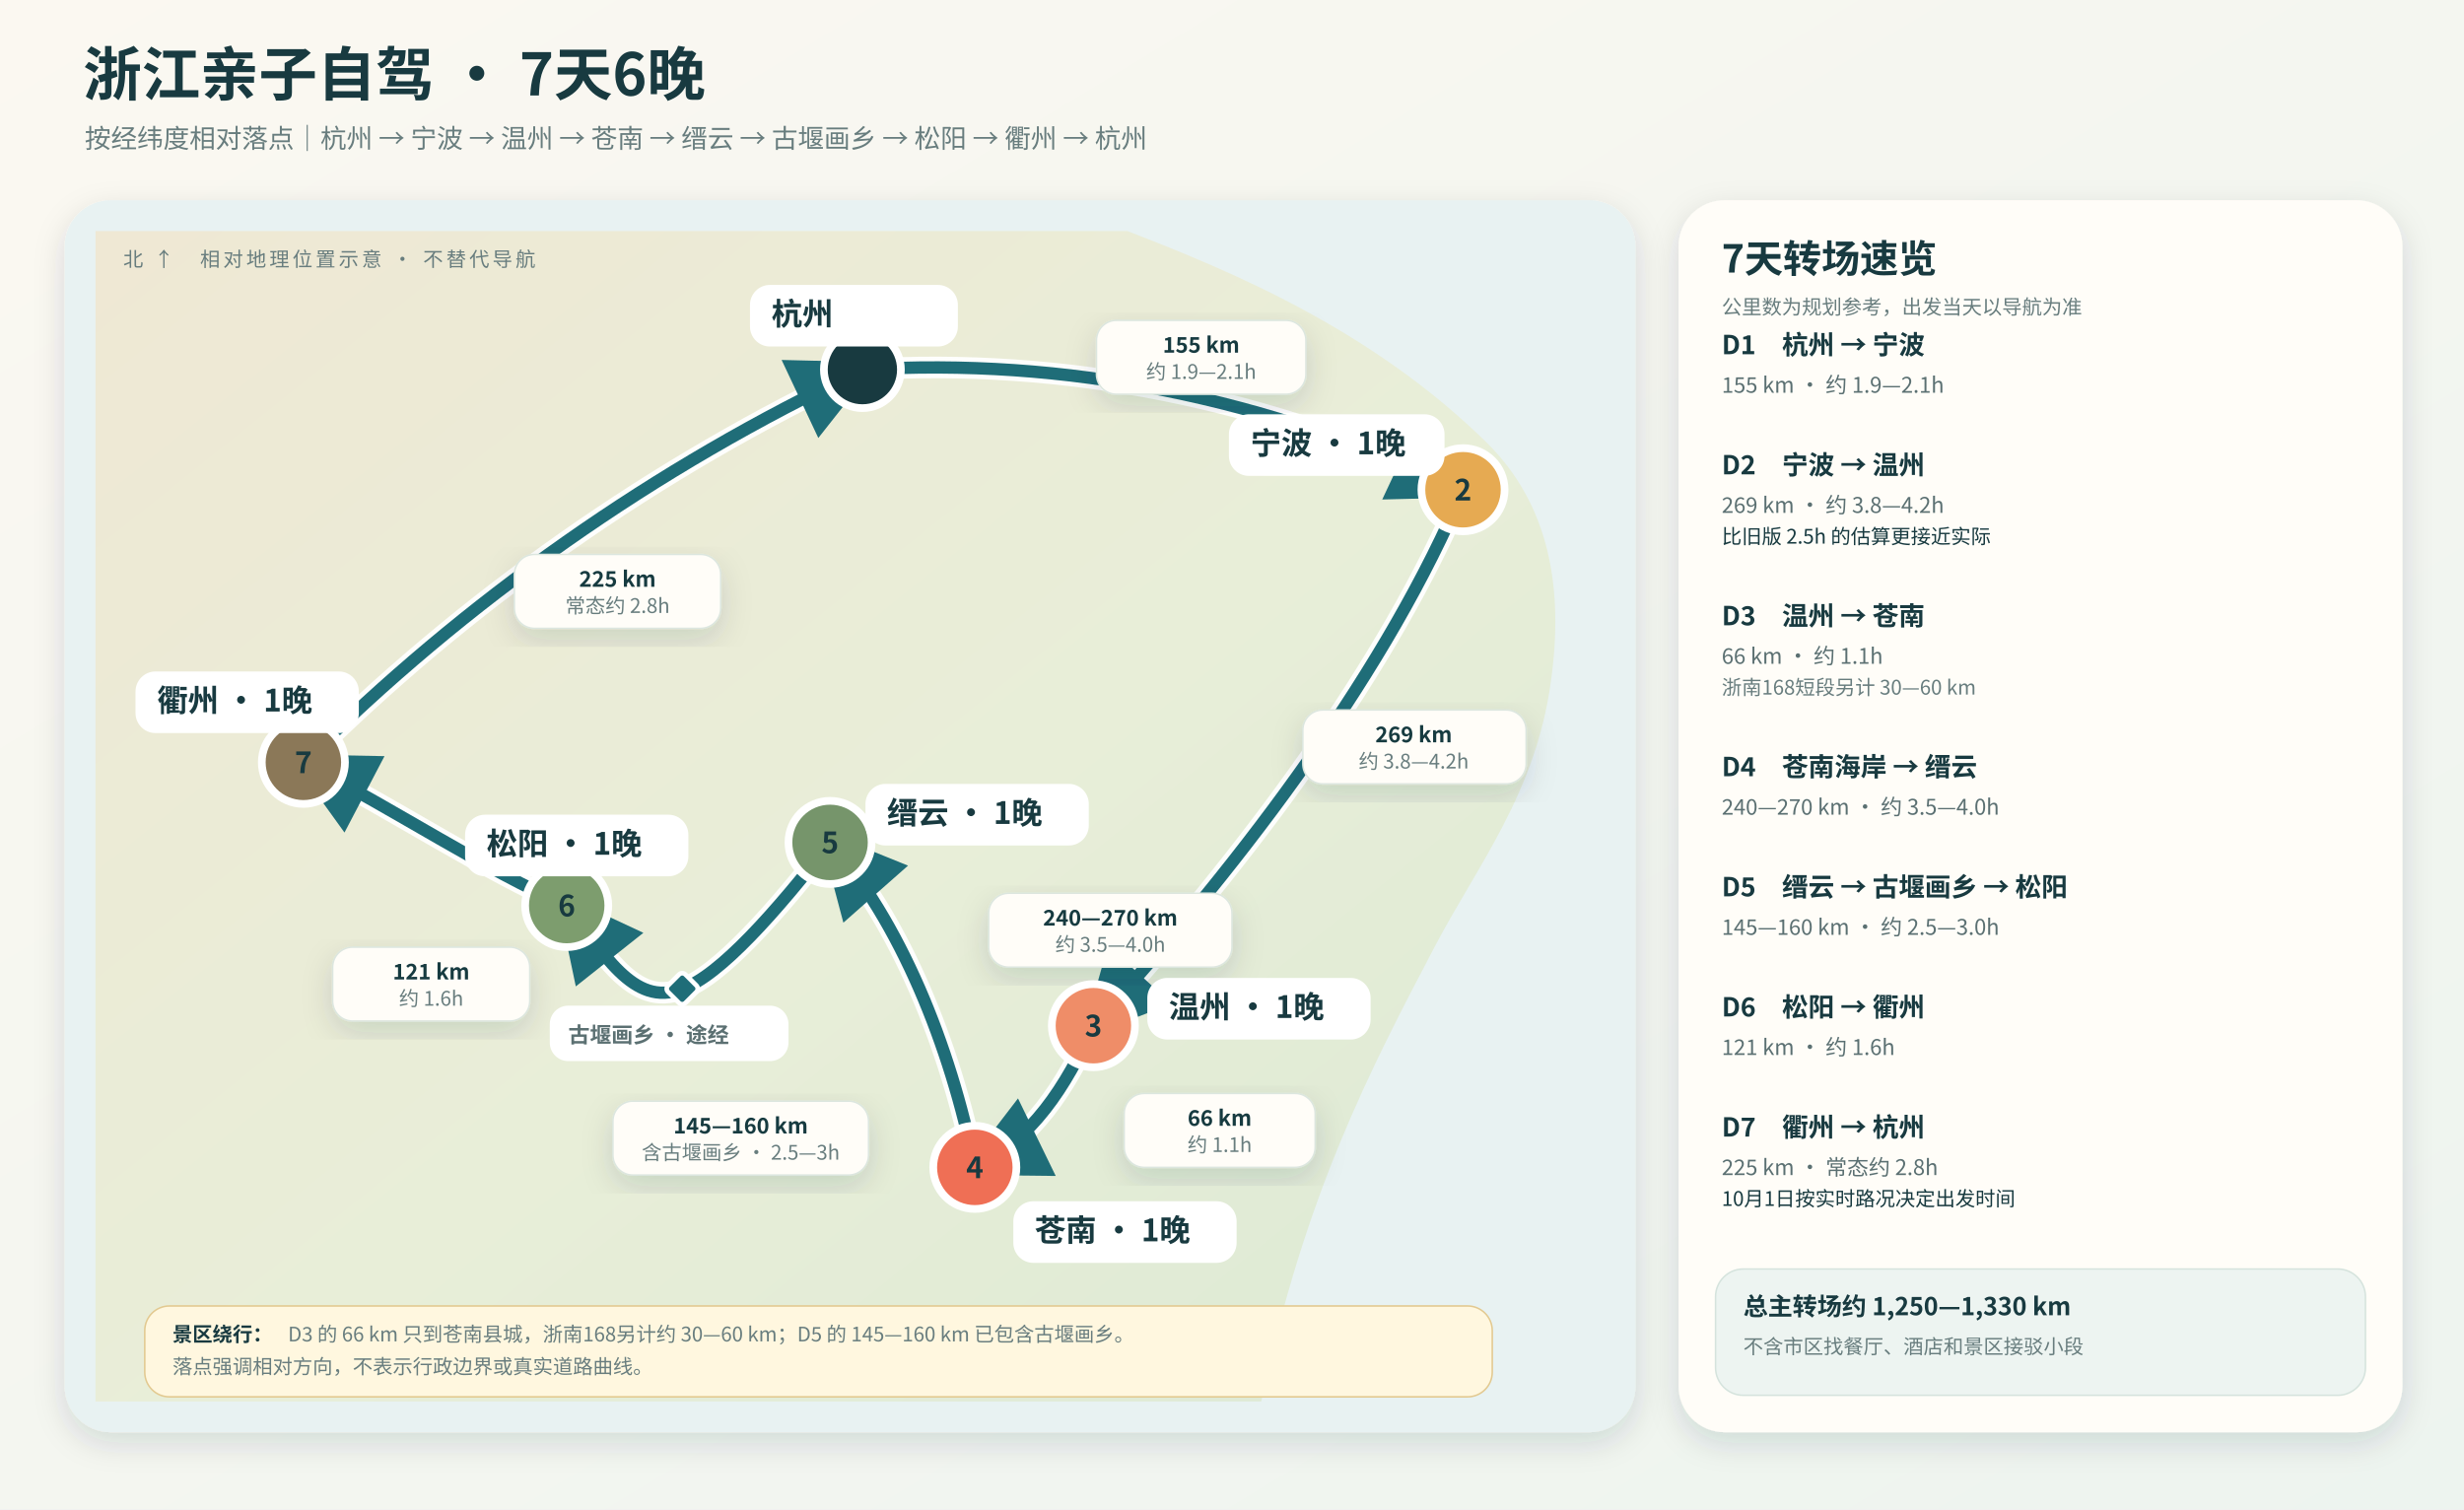
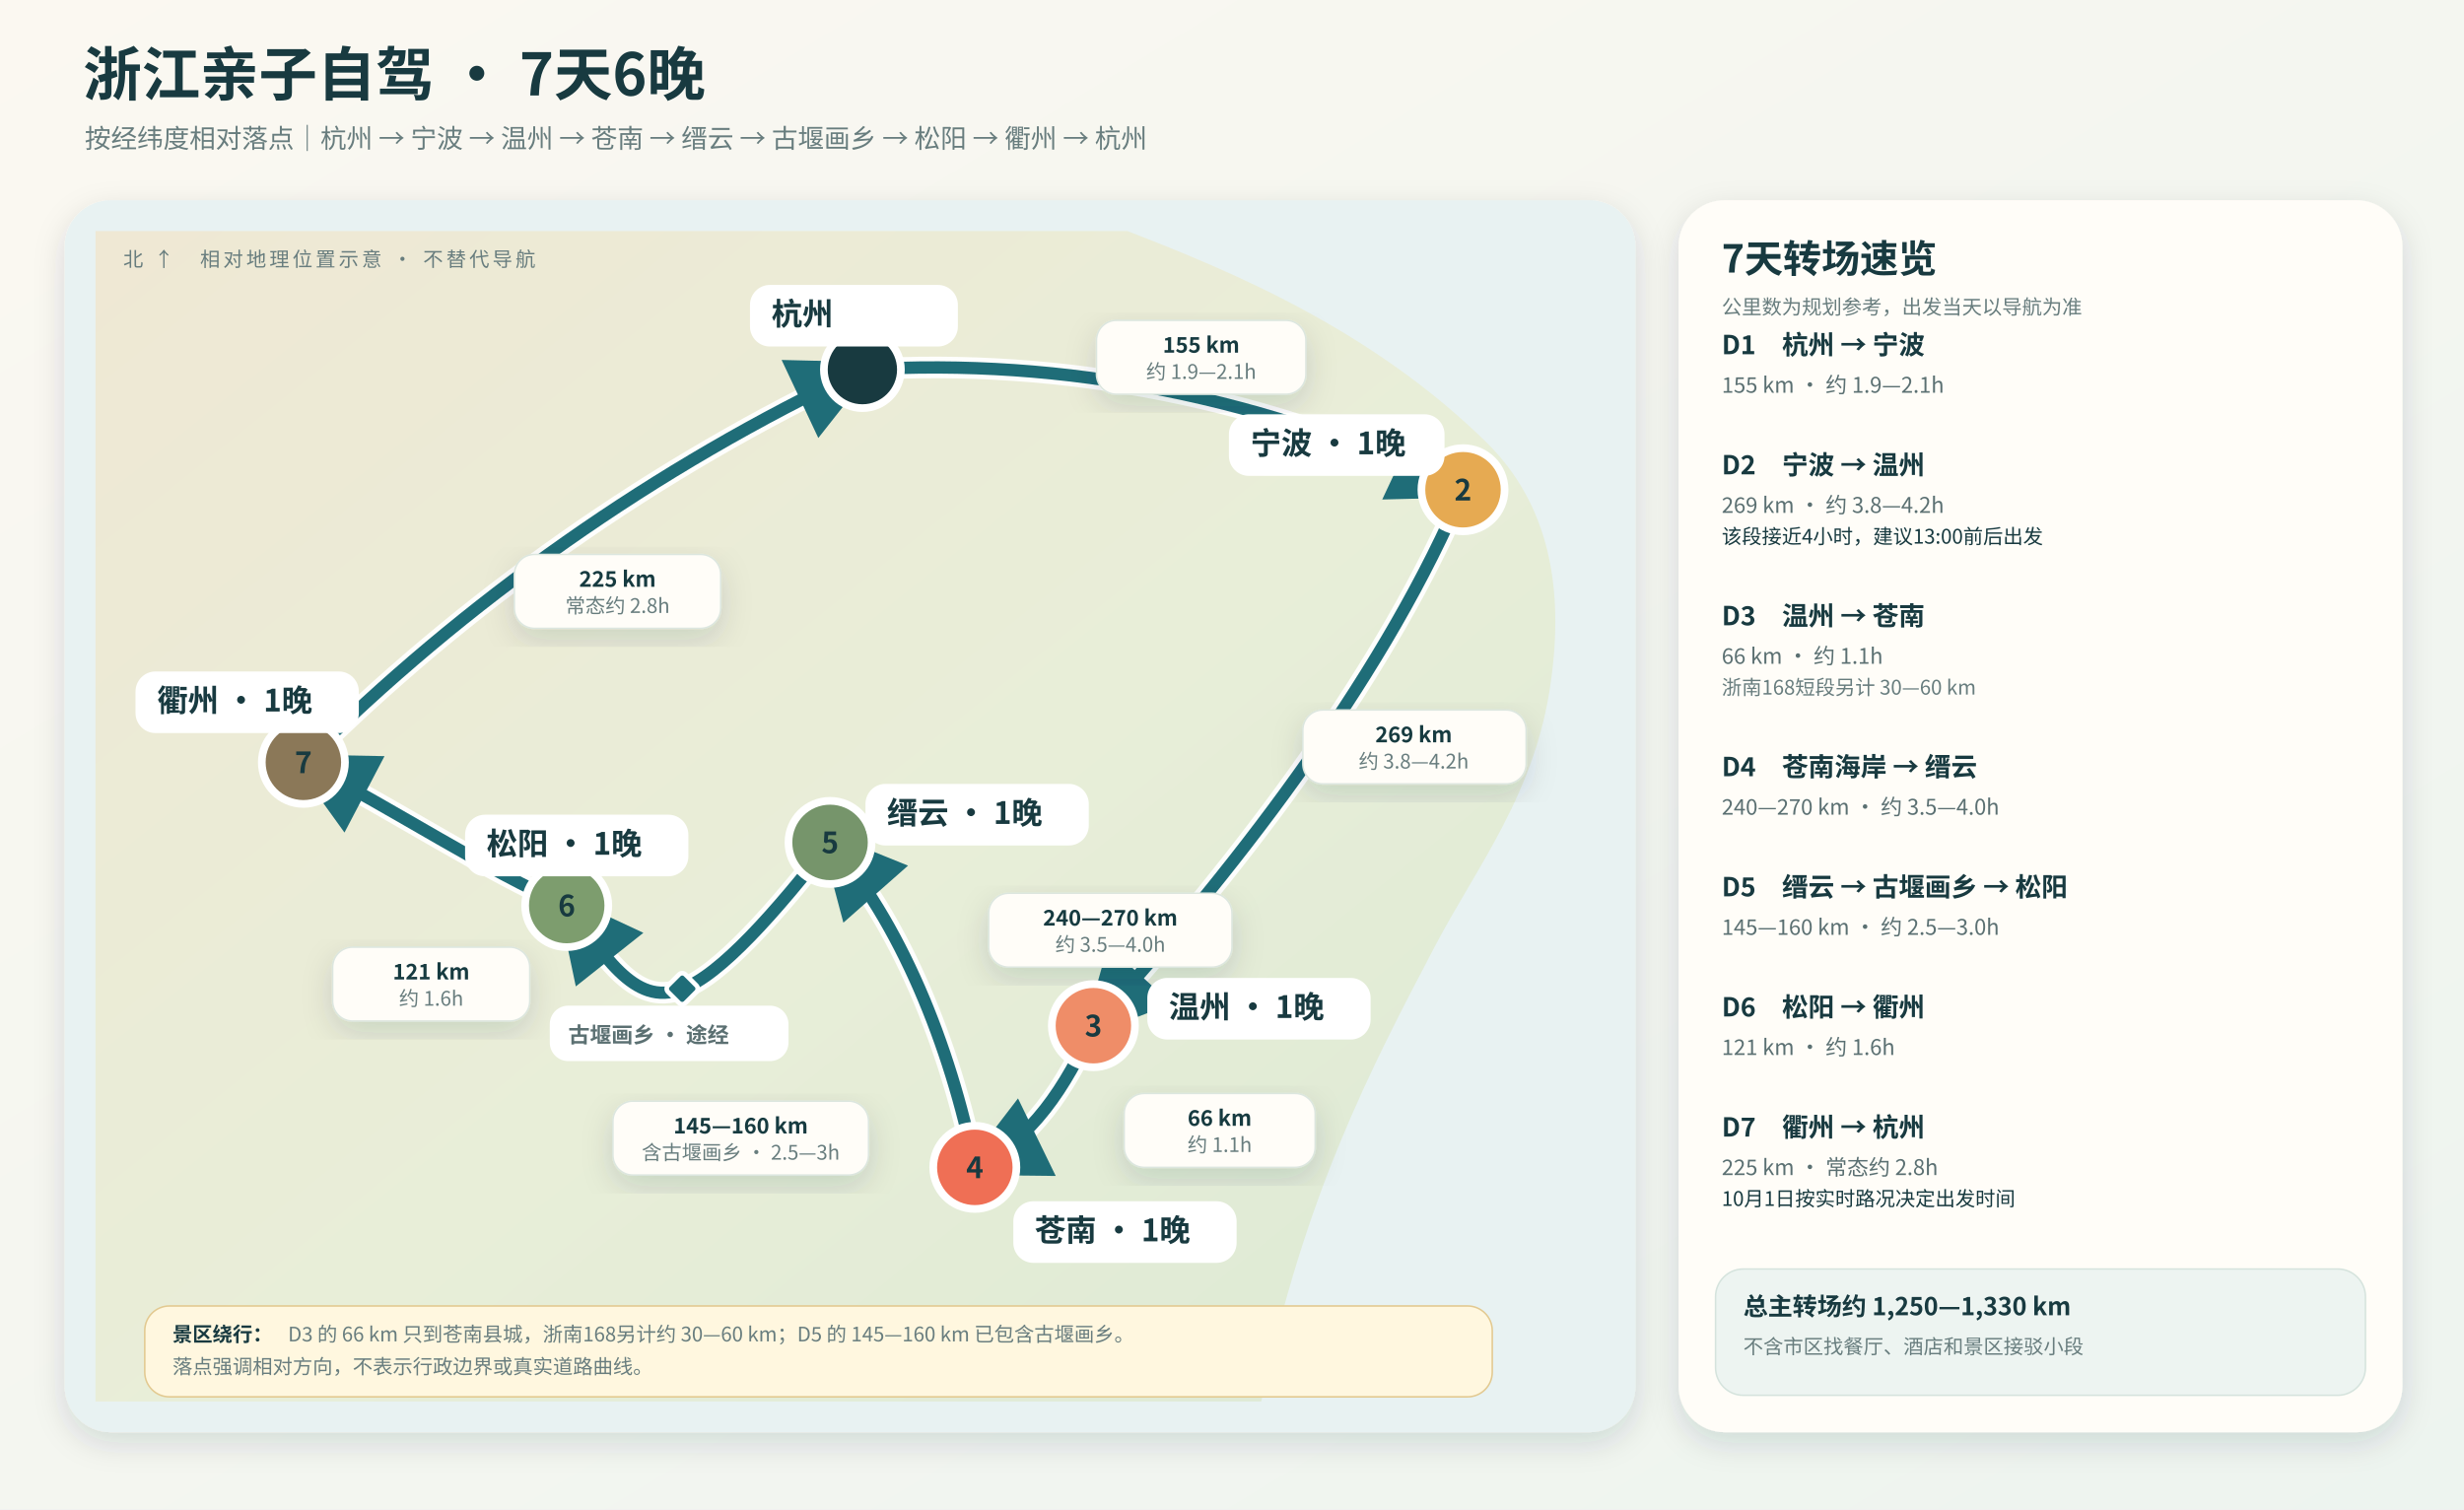
<svg xmlns="http://www.w3.org/2000/svg" width="1600" height="980" viewBox="0 0 1600 980" role="img" aria-labelledby="title desc">
  <defs>
    <linearGradient id="bg" x1="0" y1="0" x2="1" y2="1">
      <stop offset="0" stop-color="#fbf8f1" />
      <stop offset="1" stop-color="#edf4ef" />
    </linearGradient>
    <linearGradient id="land" x1="0" y1="0" x2="1" y2="1">
      <stop offset="0" stop-color="#efe8d4" />
      <stop offset=".55" stop-color="#e8eed8" />
      <stop offset="1" stop-color="#dce9d4" />
    </linearGradient>
    <filter id="shadow" x="-25%" y="-25%" width="150%" height="150%">
      <feDropShadow dx="0" dy="7" stdDeviation="10" flood-color="#17383e" flood-opacity=".14" />
    </filter>
    <marker id="arrow" viewBox="0 0 10 10" refX="8" refY="5" markerWidth="7" markerHeight="7" orient="auto">
      <path d="M0 0 L10 5 L0 10 Z" fill="#1f6d78" />
    </marker>
    <style>
      text{font-family:"PingFang SC","Microsoft YaHei","Noto Sans CJK SC",sans-serif;fill:#183a40}
      .muted{fill:#687d7e}.title{font-size:38px;font-weight:820}.subtitle{font-size:17px}
      .city{font-size:20px;font-weight:780}.poi{font-size:14px;fill:#5b7072}
      .day{font-size:17px;font-weight:760}.small{font-size:13px}.metric{font-size:14px;font-weight:760}
      .glow{fill:none;stroke:#fff;stroke-width:14;stroke-linecap:round;stroke-linejoin:round;opacity:.94}
      .route{fill:none;stroke:#1f6d78;stroke-width:8;stroke-linecap:round;stroke-linejoin:round;marker-end:url(#arrow)}
      .node{stroke:#fff;stroke-width:5}.labelbox{fill:#fffdf8;stroke:#dce6df}
    </style>
  </defs>
  <rect width="1600" height="980" fill="url(#bg)" />
  <text x="54" y="62" class="title">浙江亲子自驾 · 7天6晚</text>
  <text x="55" y="96" class="subtitle muted">按经纬度相对落点｜杭州 → 宁波 → 温州 → 苍南 → 缙云 → 古堰画乡 → 松阳 → 衢州 → 杭州</text>
  <g transform="translate(42 130)">
    <rect width="1020" height="800" rx="30" fill="#e8f2f2" filter="url(#shadow)" />
    <path d="M20 20 H690 C760 47 850 85 924 158 C963 197 974 250 965 313 C955 385 918 431 890 484 C848 564 805 646 777 780 H20 Z" fill="url(#land)" />
    <text x="38" y="43" class="small muted" letter-spacing="2">北 ↑　相对地理位置示意 · 不替代导航</text>
    <path class="glow" d="M518 110 C650 102 780 128 908 188" />
    <path class="glow" d="M908 188 C860 302 770 424 668 536" />
    <path class="glow" d="M668 536 C650 576 628 610 591 628" />
    <path class="glow" d="M591 628 C575 548 542 468 497 417" />
    <path class="glow" d="M497 417 C463 461 425 504 401 512 C369 525 349 487 326 458" />
    <path class="glow" d="M326 458 C272 434 218 398 155 365" />
    <path class="glow" d="M155 365 C260 260 384 173 518 110" />
    <path class="route" d="M518 110 C650 102 780 128 908 188" />
    <path class="route" d="M908 188 C860 302 770 424 668 536" />
    <path class="route" d="M668 536 C650 576 628 610 591 628" />
    <path class="route" d="M591 628 C575 548 542 468 497 417" />
    <path class="route" d="M497 417 C463 461 425 504 401 512 C369 525 349 487 326 458" />
    <path class="route" d="M326 458 C272 434 218 398 155 365" />
    <path class="route" d="M155 365 C260 260 384 173 518 110" />
    <g transform="translate(670 78)" filter="url(#shadow)">
      <rect class="labelbox" width="136" height="48" rx="13" />
      <text x="68" y="21" text-anchor="middle" class="metric">155 km</text>
      <text x="68" y="38" text-anchor="middle" class="small muted">约 1.9—2.1h</text>
    </g>
    <g transform="translate(804 331)" filter="url(#shadow)">
      <rect class="labelbox" width="145" height="48" rx="13" />
      <text x="72" y="21" text-anchor="middle" class="metric">269 km</text>
      <text x="72" y="38" text-anchor="middle" class="small muted">约 3.8—4.2h</text>
    </g>
    <g transform="translate(688 580)" filter="url(#shadow)">
      <rect class="labelbox" width="124" height="48" rx="13" />
      <text x="62" y="21" text-anchor="middle" class="metric">66 km</text>
      <text x="62" y="38" text-anchor="middle" class="small muted">约 1.1h</text>
    </g>
    <g transform="translate(600 450)" filter="url(#shadow)">
      <rect class="labelbox" width="158" height="48" rx="13" />
      <text x="79" y="21" text-anchor="middle" class="metric">240—270 km</text>
      <text x="79" y="38" text-anchor="middle" class="small muted">约 3.5—4.0h</text>
    </g>
    <g transform="translate(356 585)" filter="url(#shadow)">
      <rect class="labelbox" width="166" height="48" rx="13" />
      <text x="83" y="21" text-anchor="middle" class="metric">145—160 km</text>
      <text x="83" y="38" text-anchor="middle" class="small muted">含古堰画乡 · 2.5—3h</text>
    </g>
    <g transform="translate(174 485)" filter="url(#shadow)">
      <rect class="labelbox" width="128" height="48" rx="13" />
      <text x="64" y="21" text-anchor="middle" class="metric">121 km</text>
      <text x="64" y="38" text-anchor="middle" class="small muted">约 1.6h</text>
    </g>
    <g transform="translate(292 230)" filter="url(#shadow)">
      <rect class="labelbox" width="134" height="48" rx="13" />
      <text x="67" y="21" text-anchor="middle" class="metric">225 km</text>
      <text x="67" y="38" text-anchor="middle" class="small muted">常态约 2.8h</text>
    </g>
    <g transform="translate(518 110)">
      <circle class="node" r="25" fill="#183a40" />
      <text y="7" text-anchor="middle" fill="#fff" font-size="19" font-weight="800">1</text>
    </g>
    <g transform="translate(445 55)">
      <rect width="135" height="40" rx="13" fill="#fff" />
      <text x="14" y="26" class="city">杭州</text>
    </g>
    <g transform="translate(908 188)">
      <circle class="node" r="27" fill="#e6aa52" />
      <text y="7" text-anchor="middle" font-size="19" font-weight="800">2</text>
    </g>
    <g transform="translate(756 139)">
      <rect width="140" height="40" rx="13" fill="#fff" />
      <text x="14" y="26" class="city">宁波 · 1晚</text>
    </g>
    <g transform="translate(668 536)">
      <circle class="node" r="27" fill="#ef8d68" />
      <text y="7" text-anchor="middle" font-size="19" font-weight="800">3</text>
    </g>
    <g transform="translate(703 505)">
      <rect width="145" height="40" rx="13" fill="#fff" />
      <text x="14" y="26" class="city">温州 · 1晚</text>
    </g>
    <g transform="translate(591 628)">
      <circle class="node" r="27" fill="#ef6f55" />
      <text y="7" text-anchor="middle" fill="#fff" font-size="19" font-weight="800">4</text>
    </g>
    <g transform="translate(616 650)">
      <rect width="145" height="40" rx="13" fill="#fff" />
      <text x="14" y="26" class="city">苍南 · 1晚</text>
    </g>
    <g transform="translate(497 417)">
      <circle class="node" r="27" fill="#76956b" />
      <text y="7" text-anchor="middle" fill="#fff" font-size="19" font-weight="800">5</text>
    </g>
    <g transform="translate(520 379)">
      <rect width="145" height="40" rx="13" fill="#fff" />
      <text x="14" y="26" class="city">缙云 · 1晚</text>
    </g>
    <g transform="translate(401 512)">
      <rect x="-8" y="-8" width="16" height="16" rx="3" fill="#1f6d78" stroke="#fff" stroke-width="3" transform="rotate(45)" />
    </g>
    <g transform="translate(315 523)">
      <rect width="155" height="36" rx="12" fill="#fff" />
      <text x="12" y="24" class="poi" font-weight="760">古堰画乡 · 途经</text>
    </g>
    <g transform="translate(326 458)">
      <circle class="node" r="27" fill="#7d9d6e" />
      <text y="7" text-anchor="middle" fill="#fff" font-size="19" font-weight="800">6</text>
    </g>
    <g transform="translate(260 399)">
      <rect width="145" height="40" rx="13" fill="#fff" />
      <text x="14" y="26" class="city">松阳 · 1晚</text>
    </g>
    <g transform="translate(155 365)">
      <circle class="node" r="27" fill="#8b7858" />
      <text y="7" text-anchor="middle" fill="#fff" font-size="19" font-weight="800">7</text>
    </g>
    <g transform="translate(46 306)">
      <rect width="145" height="40" rx="13" fill="#fff" />
      <text x="14" y="26" class="city">衢州 · 1晚</text>
    </g>
    <g transform="translate(52 718)">
      <rect width="875" height="59" rx="16" fill="#fff7df" stroke="#e2c990" />
      <text x="18" y="23" class="small" font-weight="760">景区绕行：</text>
      <text x="93" y="23" class="small muted">D3 的 66 km 只到苍南县城，浙南168另计约 30—60 km；D5 的 145—160 km 已包含古堰画乡。</text>
      <text x="18" y="44" class="small muted">落点强调相对方向，不表示行政边界或真实道路曲线。</text>
    </g>
  </g>
  <g transform="translate(1090 130)">
    <rect width="470" height="800" rx="30" fill="#fffdf8" filter="url(#shadow)" />
    <text x="28" y="47" font-size="25" font-weight="820">7天转场速览</text>
    <text x="28" y="74" class="small muted">公里数为规划参考，出发当天以导航为准</text>
    <g transform="translate(28 100)">
      <text class="day">D1　杭州 → 宁波</text>
      <text y="25" class="poi">155 km · 约 1.9—2.1h</text>
    </g>
    <g transform="translate(28 178)">
      <text class="day">D2　宁波 → 温州</text>
      <text y="25" class="poi">269 km · 约 3.8—4.2h</text>
-       <text y="45" class="small" fill="#d65a42">比旧版 2.5h 的估算更接近实际</text>
+       <text y="45" class="small" fill="#d65a42">该段接近4小时，建议13:00前后出发</text>
    </g>
    <g transform="translate(28 276)">
      <text class="day">D3　温州 → 苍南</text>
      <text y="25" class="poi">66 km · 约 1.1h</text>
      <text y="45" class="small muted">浙南168短段另计 30—60 km</text>
    </g>
    <g transform="translate(28 374)">
      <text class="day">D4　苍南海岸 → 缙云</text>
      <text y="25" class="poi">240—270 km · 约 3.5—4.0h</text>
    </g>
    <g transform="translate(28 452)">
      <text class="day">D5　缙云 → 古堰画乡 → 松阳</text>
      <text y="25" class="poi">145—160 km · 约 2.5—3.0h</text>
    </g>
    <g transform="translate(28 530)">
      <text class="day">D6　松阳 → 衢州</text>
      <text y="25" class="poi">121 km · 约 1.6h</text>
    </g>
    <g transform="translate(28 608)">
      <text class="day">D7　衢州 → 杭州</text>
      <text y="25" class="poi">225 km · 常态约 2.8h</text>
      <text y="45" class="small" fill="#d65a42">10月1日按实时路况决定出发时间</text>
    </g>
    <g transform="translate(24 694)">
      <rect width="422" height="82" rx="18" fill="#edf4f1" stroke="#d5e3dd" />
      <text x="18" y="30" font-size="16" font-weight="780">总主转场约 1,250—1,330 km</text>
      <text x="18" y="55" class="small muted">不含市区找餐厅、酒店和景区接驳小段</text>
    </g>
  </g>
</svg>
